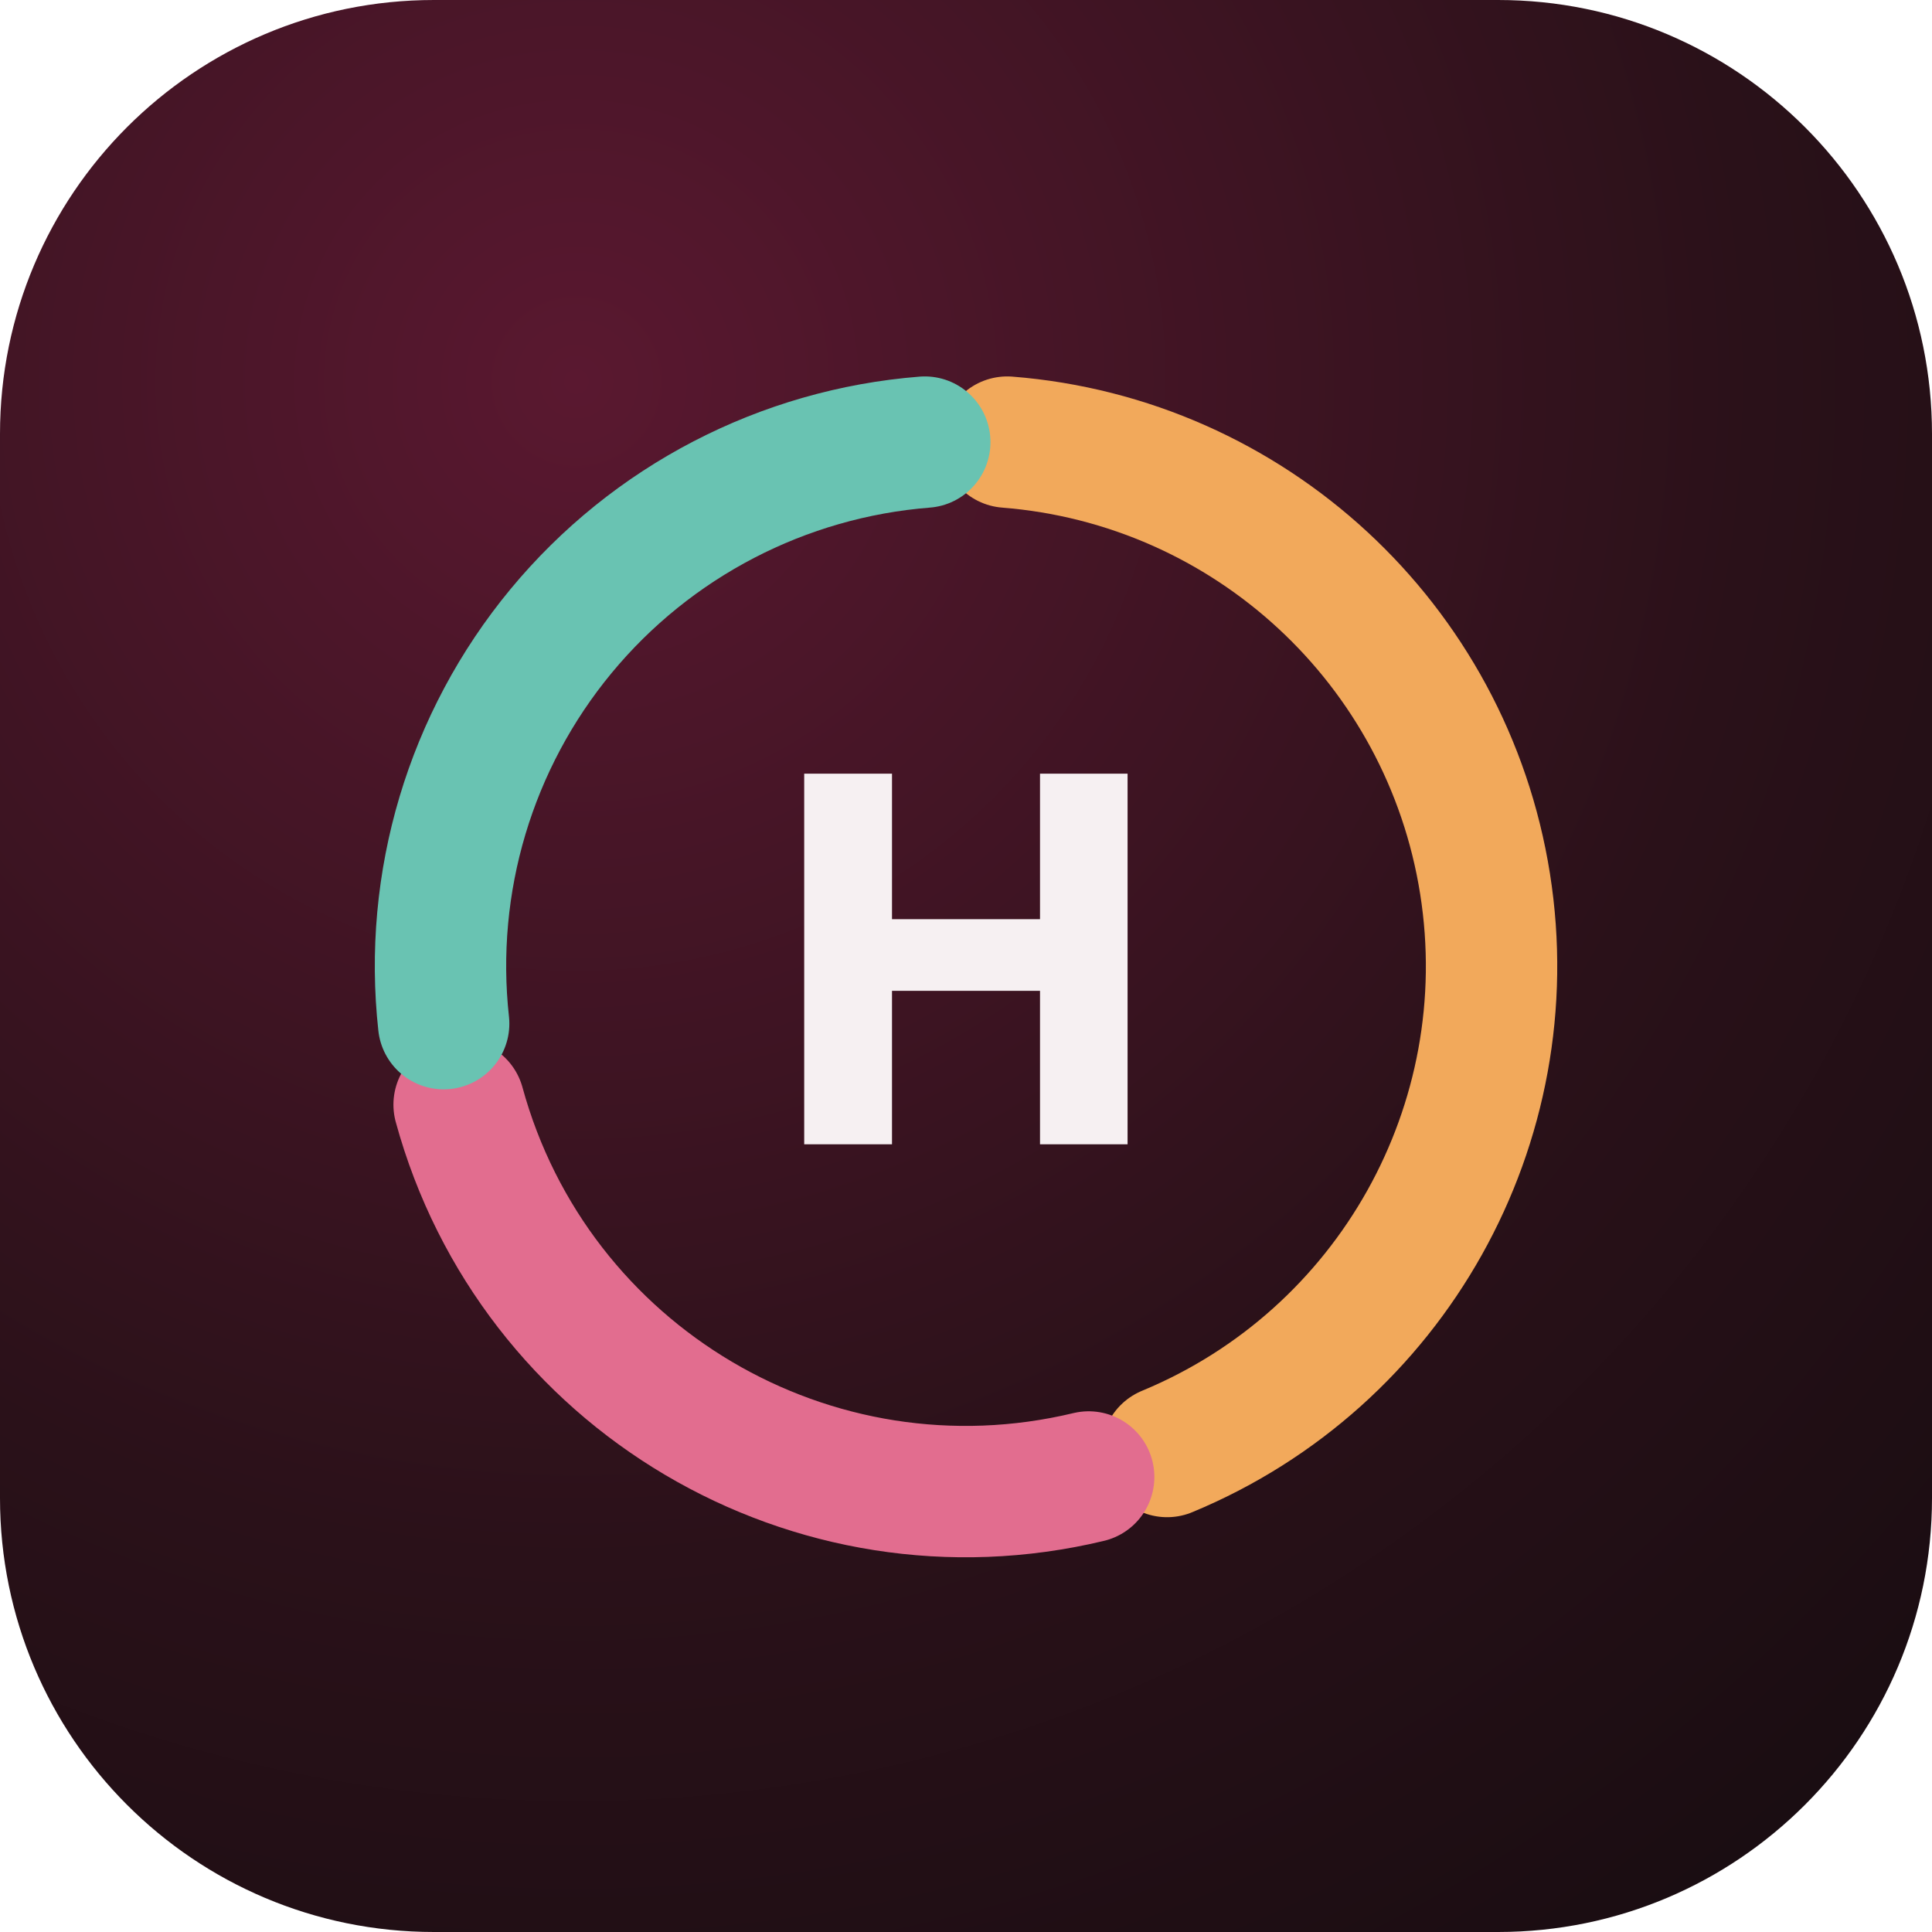
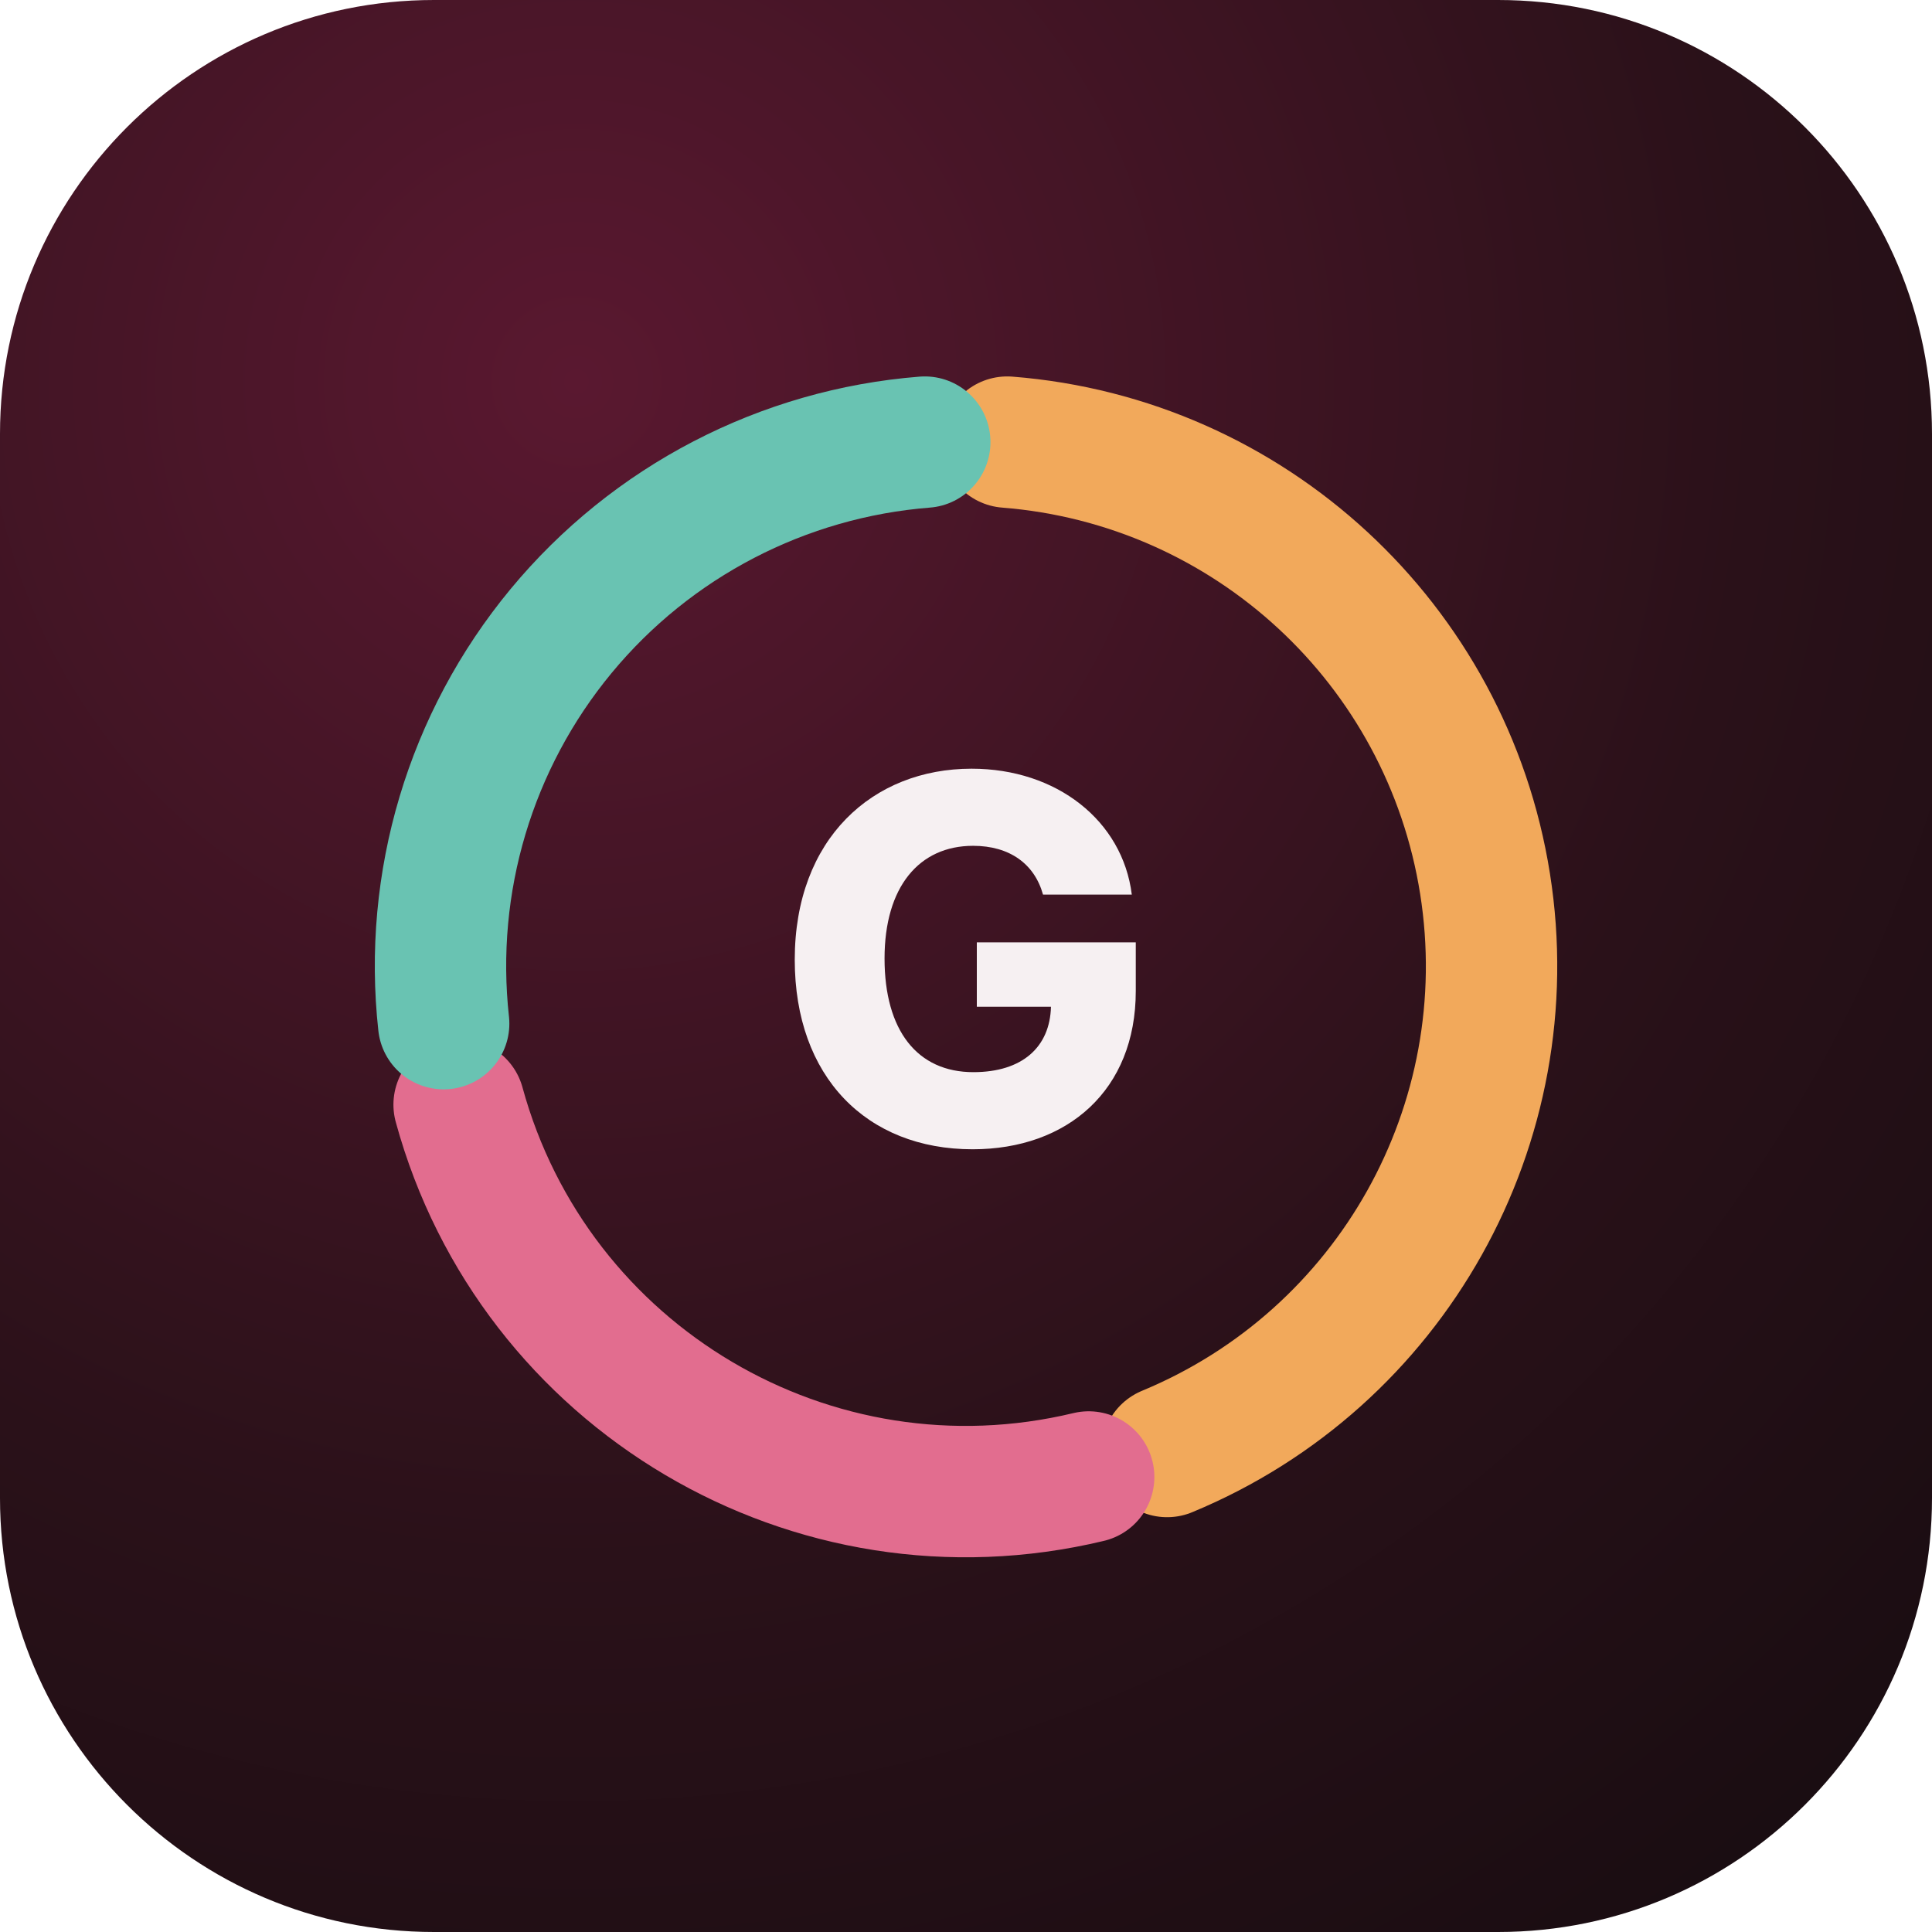
<svg xmlns="http://www.w3.org/2000/svg" width="1024" height="1024" viewBox="0 0 1024 1024">
  <defs>
    <radialGradient id="g" cx=".3" cy=".2" r="1.1">
      <stop offset="0" stop-color="#5a1830" />
      <stop offset=".55" stop-color="#2a1119" />
      <stop offset="1" stop-color="#140b0f" />
    </radialGradient>
  </defs>
  <rect width="1024" height="1024" rx="230" fill="url(#g)" />
  <path d="M533.85,234.33 A278.528,278.528 0 0 1 618.59,769.33" stroke="#F2A95B" stroke-width="69.632" fill="none" stroke-linecap="round" />
  <path d="M577.02,782.83 A278.528,278.528 0 0 1 243.34,585.50" stroke="#E26D8F" stroke-width="69.632" fill="none" stroke-linecap="round" />
  <path d="M235.15,542.56 A278.528,278.528 0 0 1 490.15,234.33" stroke="#69C3B2" stroke-width="69.632" fill="none" stroke-linecap="round" />
-   <text x="512" y="512" dy=".35em" text-anchor="middle" font-family="Inter,Helvetica,Arial,sans-serif" font-weight="800" font-size="270" fill="#F6F0F2" letter-spacing="-8">H</text>
+   <text x="512" y="512" dy=".35em" text-anchor="middle" font-family="Inter,Helvetica,Arial,sans-serif" font-weight="800" font-size="270" fill="#F6F0F2" letter-spacing="-8">G</text>
</svg>
